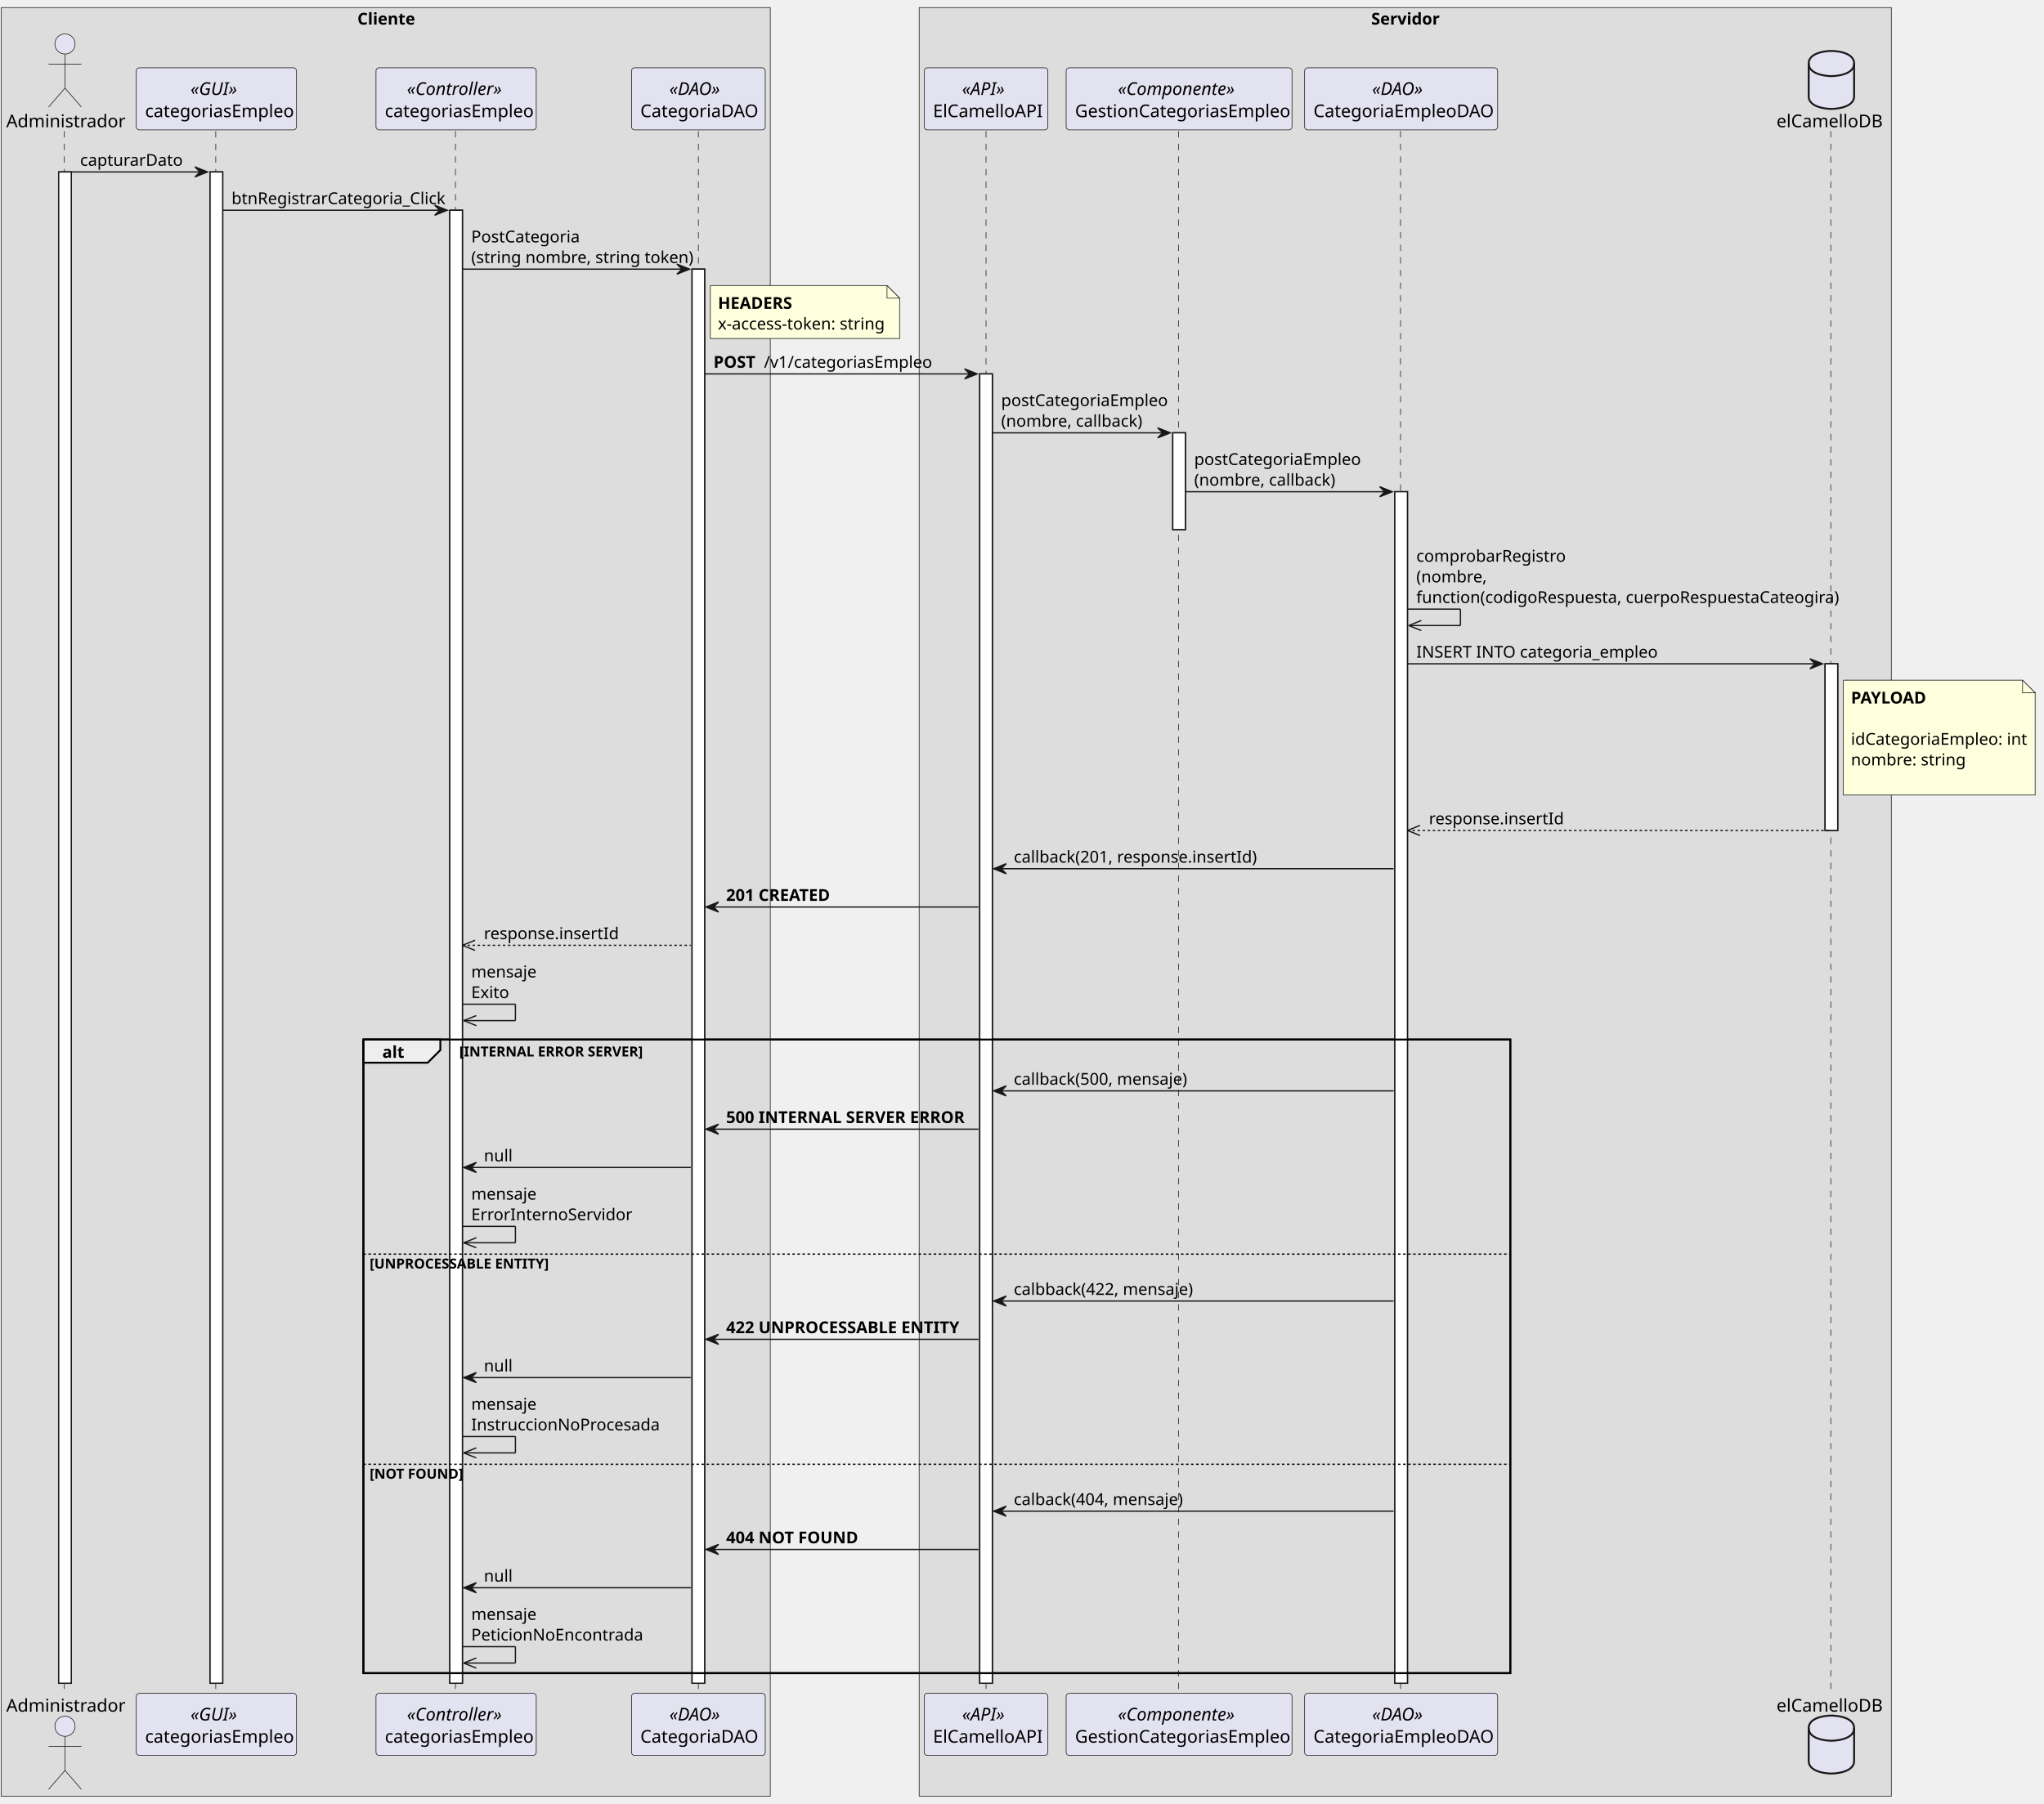
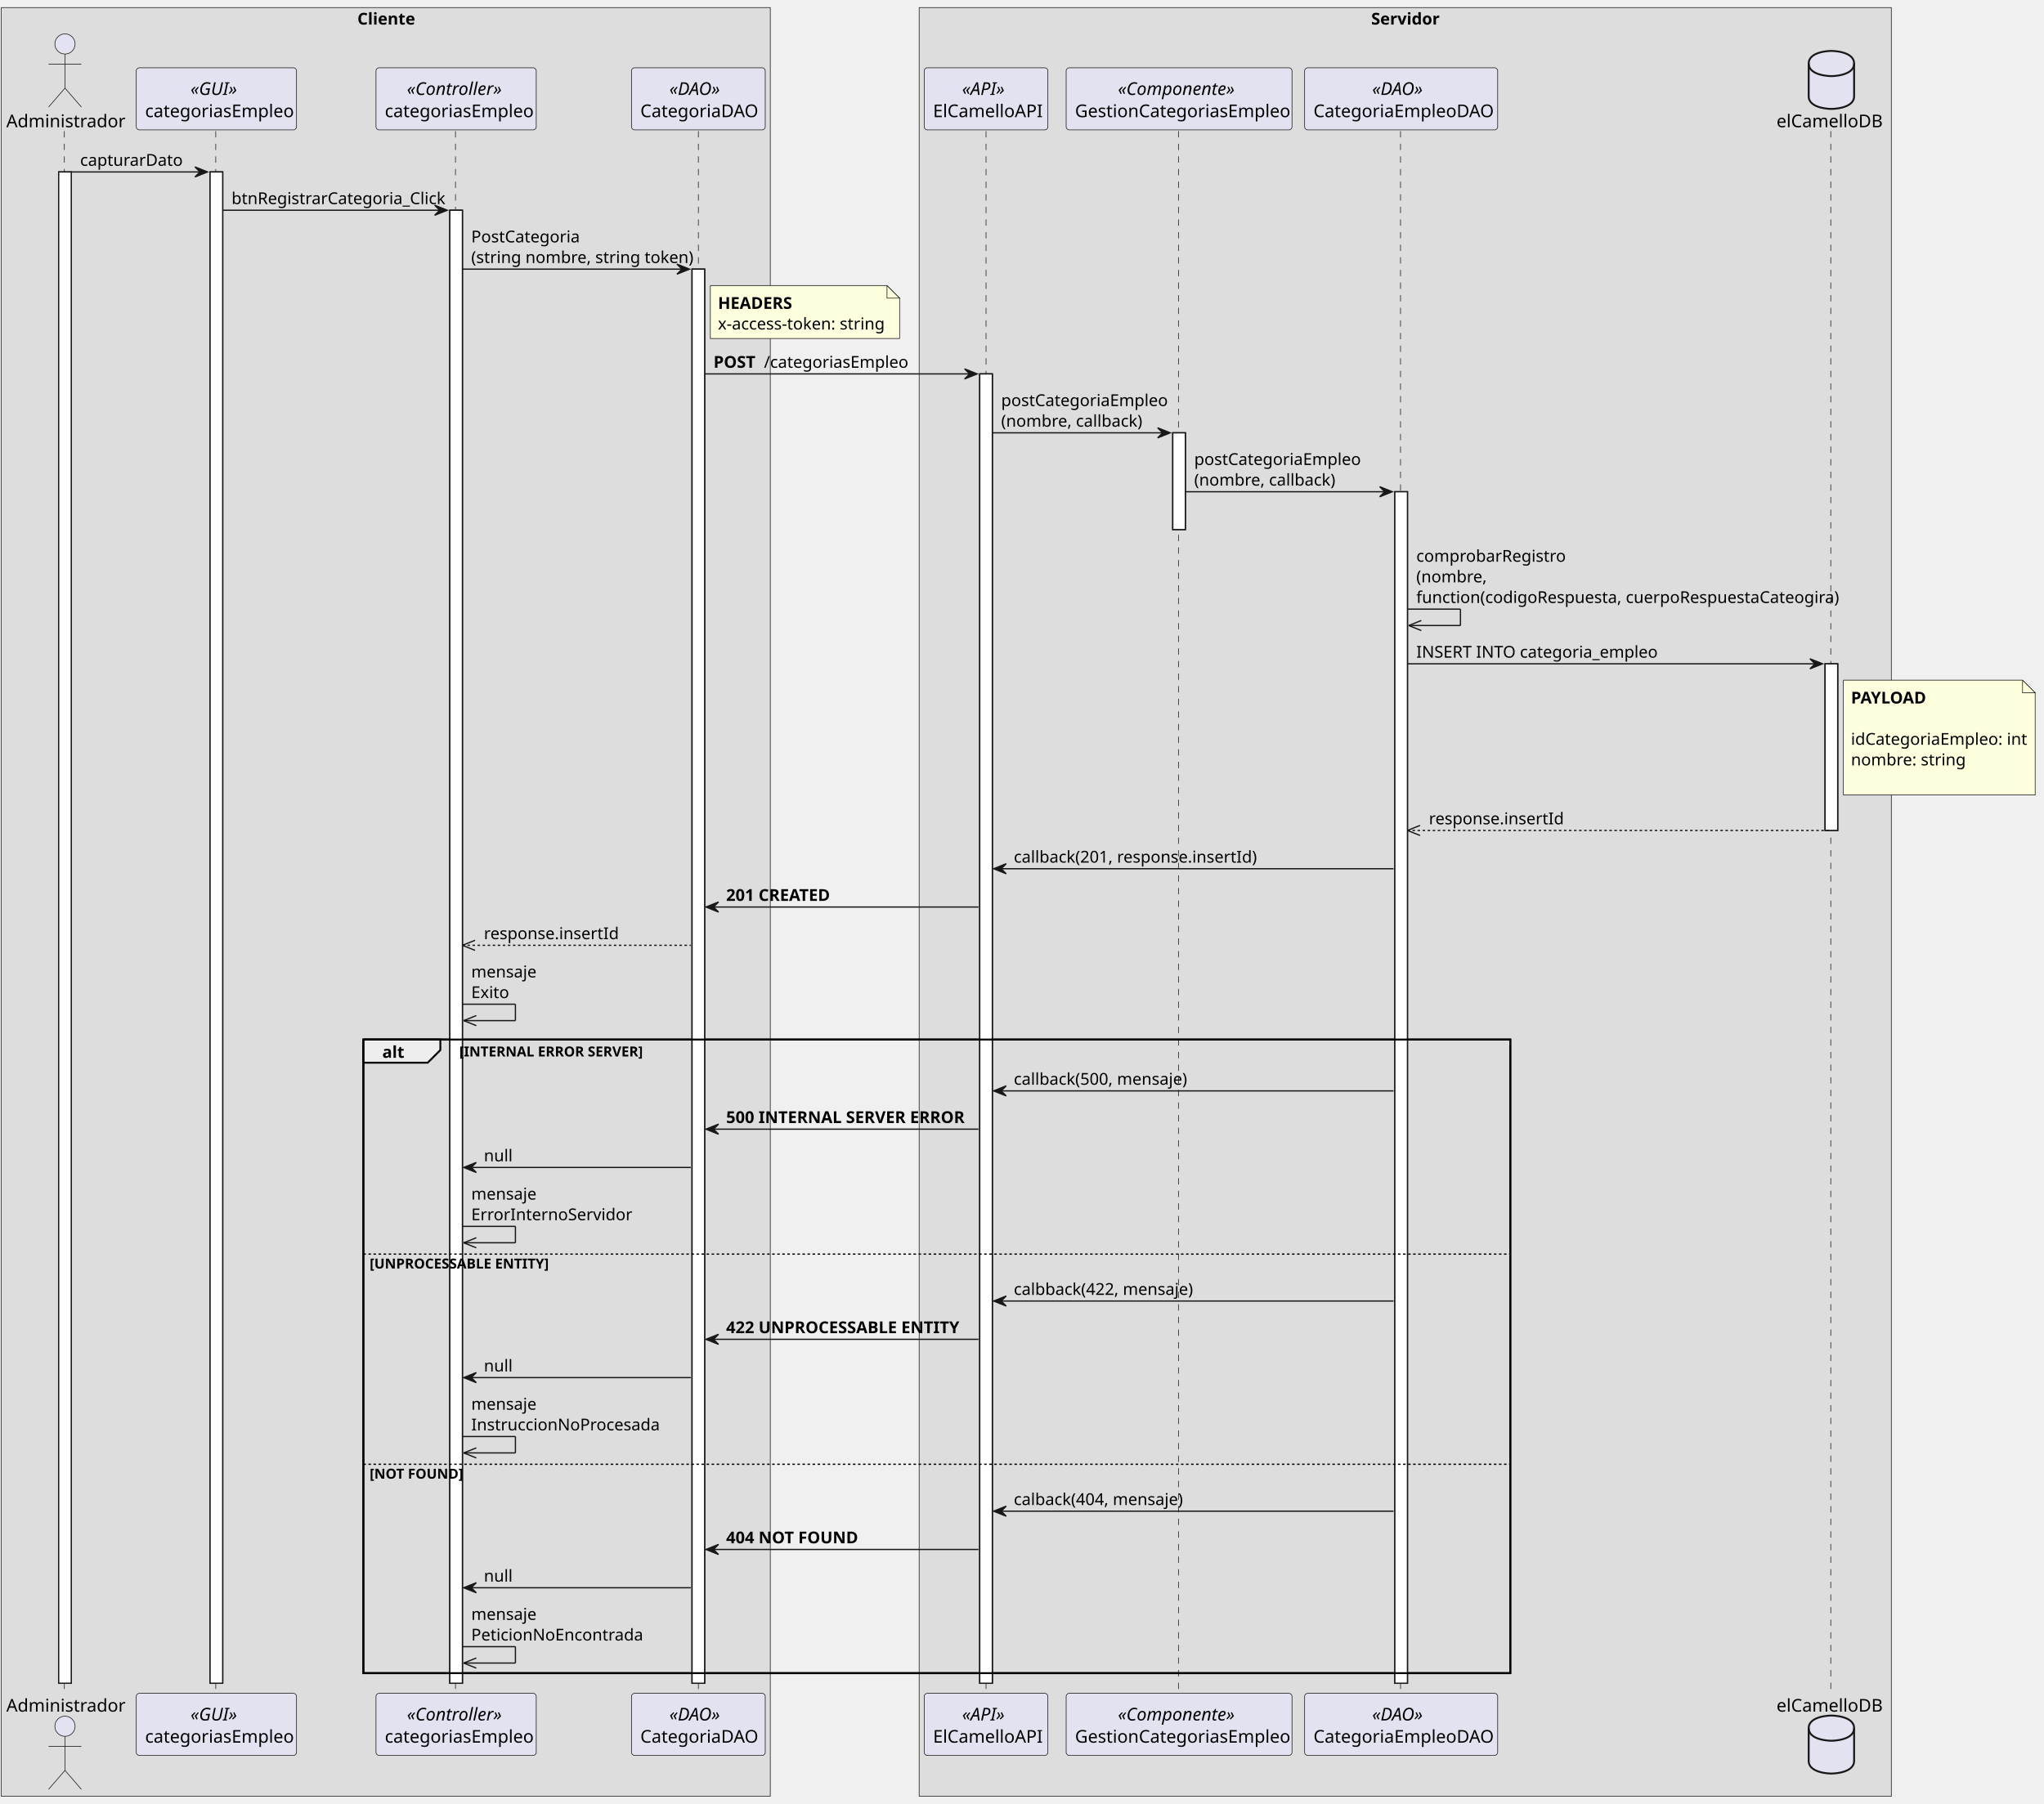
<svg xmlns="http://www.w3.org/2000/svg" contentStyleType="text/css" height="1430px" preserveAspectRatio="none" style="width:1620px;height:1430px;background:#FFFFFF;" version="1.1" viewBox="0 0 1620 1430" width="1620px" zoomAndPan="magnify">
  <defs />
  <g>
    <rect fill="#DDDDDD" height="1418.008" style="stroke:#181818;stroke-width:0.5;" width="609.5" x="1" y="6" />
    <text fill="#000000" font-family="sans-serif" font-size="13" font-weight="bold" lengthAdjust="spacing" textLength="45" x="283.25" y="19.495">Cliente</text>
    <rect fill="#DDDDDD" height="1418.008" style="stroke:#181818;stroke-width:0.5;" width="770.5" x="728.5" y="6" />
    <text fill="#000000" font-family="sans-serif" font-size="13" font-weight="bold" lengthAdjust="spacing" textLength="54" x="1086.75" y="19.495">Servidor</text>
    <rect fill="#FFFFFF" height="1198.086" style="stroke:#181818;stroke-width:1.0;" width="10" x="46.5" y="136.312" />
    <rect fill="#FFFFFF" height="1198.086" style="stroke:#181818;stroke-width:1.0;" width="10" x="166.5" y="136.312" />
    <rect fill="#FFFFFF" height="1167.734" style="stroke:#181818;stroke-width:1.0;" width="10" x="356.5" y="166.664" />
    <rect fill="#FFFFFF" height="1121.031" style="stroke:#181818;stroke-width:1.0;" width="10" x="548.5" y="213.367" />
    <rect fill="#FFFFFF" height="1037.977" style="stroke:#181818;stroke-width:1.0;" width="10" x="776.5" y="296.422" />
    <rect fill="#FFFFFF" height="76.703" style="stroke:#181818;stroke-width:1.0;" width="10" x="929.5" y="343.125" />
    <rect fill="#FFFFFF" height="944.57" style="stroke:#181818;stroke-width:1.0;" width="10" x="1105.5" y="389.828" />
    <rect fill="#FFFFFF" height="132.109" style="stroke:#181818;stroke-width:1.0;" width="10" x="1446.5" y="526.234" />
    <rect height="502.297" style="stroke:#000000;stroke-width:1.5;fill:none;" width="909" x="288" y="824.102" />
    <line style="stroke:#181818;stroke-width:0.5;fill:none;stroke-dasharray:5.0,5.0;" x1="51" x2="51" y1="103.961" y2="1343.398" />
    <line style="stroke:#181818;stroke-width:0.5;fill:none;stroke-dasharray:5.0,5.0;" x1="171" x2="171" y1="103.961" y2="1343.398" />
    <line style="stroke:#181818;stroke-width:0.5;fill:none;stroke-dasharray:5.0,5.0;" x1="361" x2="361" y1="103.961" y2="1343.398" />
    <line style="stroke:#181818;stroke-width:0.5;fill:none;stroke-dasharray:5.0,5.0;" x1="553.5" x2="553.5" y1="103.961" y2="1343.398" />
    <line style="stroke:#181818;stroke-width:0.5;fill:none;stroke-dasharray:5.0,5.0;" x1="781.5" x2="781.5" y1="103.961" y2="1343.398" />
    <line style="stroke:#181818;stroke-width:0.5;fill:none;stroke-dasharray:5.0,5.0;" x1="934" x2="934" y1="103.961" y2="1343.398" />
    <line style="stroke:#181818;stroke-width:0.5;fill:none;stroke-dasharray:5.0,5.0;" x1="1110" x2="1110" y1="103.961" y2="1343.398" />
    <line style="stroke:#181818;stroke-width:0.5;fill:none;stroke-dasharray:5.0,5.0;" x1="1451" x2="1451" y1="103.961" y2="1343.398" />
    <text fill="#000000" font-family="sans-serif" font-size="14" lengthAdjust="spacing" textLength="87" x="5" y="100.885">Administrador</text>
    <ellipse cx="51.5" cy="34.852" fill="#E2E2F0" rx="8" ry="8" style="stroke:#181818;stroke-width:0.5;" />
    <path d="M51.5,42.852 L51.5,69.852 M38.5,50.852 L64.5,50.852 M51.5,69.852 L38.5,84.852 M51.5,69.852 L64.5,84.852 " fill="none" style="stroke:#181818;stroke-width:0.5;" />
    <text fill="#000000" font-family="sans-serif" font-size="14" lengthAdjust="spacing" textLength="87" x="5" y="1356.932">Administrador</text>
    <ellipse cx="51.5" cy="1368.508" fill="#E2E2F0" rx="8" ry="8" style="stroke:#181818;stroke-width:0.5;" />
    <path d="M51.5,1376.508 L51.5,1403.508 M38.5,1384.508 L64.5,1384.508 M51.5,1403.508 L38.5,1418.508 M51.5,1403.508 L64.5,1418.508 " fill="none" style="stroke:#181818;stroke-width:0.5;" />
    <rect fill="#E2E2F0" height="49.219" rx="2.5" ry="2.5" style="stroke:#181818;stroke-width:0.5;" width="127" x="108" y="53.742" />
    <text fill="#000000" font-family="sans-serif" font-size="14" font-style="italic" lengthAdjust="spacing" textLength="41" x="151" y="75.275">«GUI»</text>
    <text fill="#000000" font-family="sans-serif" font-size="14" lengthAdjust="spacing" textLength="113" x="115" y="92.885">categoriasEmpleo</text>
    <rect fill="#E2E2F0" height="49.219" rx="2.5" ry="2.5" style="stroke:#181818;stroke-width:0.5;" width="127" x="108" y="1342.398" />
    <text fill="#000000" font-family="sans-serif" font-size="14" font-style="italic" lengthAdjust="spacing" textLength="41" x="151" y="1363.932">«GUI»</text>
    <text fill="#000000" font-family="sans-serif" font-size="14" lengthAdjust="spacing" textLength="113" x="115" y="1381.541">categoriasEmpleo</text>
    <rect fill="#E2E2F0" height="49.219" rx="2.5" ry="2.5" style="stroke:#181818;stroke-width:0.5;" width="127" x="298" y="53.742" />
    <text fill="#000000" font-family="sans-serif" font-size="14" font-style="italic" lengthAdjust="spacing" textLength="78" x="322.5" y="75.275">«Controller»</text>
    <text fill="#000000" font-family="sans-serif" font-size="14" lengthAdjust="spacing" textLength="113" x="305" y="92.885">categoriasEmpleo</text>
    <rect fill="#E2E2F0" height="49.219" rx="2.5" ry="2.5" style="stroke:#181818;stroke-width:0.5;" width="127" x="298" y="1342.398" />
    <text fill="#000000" font-family="sans-serif" font-size="14" font-style="italic" lengthAdjust="spacing" textLength="78" x="322.5" y="1363.932">«Controller»</text>
    <text fill="#000000" font-family="sans-serif" font-size="14" lengthAdjust="spacing" textLength="113" x="305" y="1381.541">categoriasEmpleo</text>
    <rect fill="#E2E2F0" height="49.219" rx="2.5" ry="2.5" style="stroke:#181818;stroke-width:0.5;" width="106" x="500.5" y="53.742" />
    <text fill="#000000" font-family="sans-serif" font-size="14" font-style="italic" lengthAdjust="spacing" textLength="46" x="530.5" y="75.275">«DAO»</text>
    <text fill="#000000" font-family="sans-serif" font-size="14" lengthAdjust="spacing" textLength="92" x="507.5" y="92.885">CategoriaDAO</text>
    <rect fill="#E2E2F0" height="49.219" rx="2.5" ry="2.5" style="stroke:#181818;stroke-width:0.5;" width="106" x="500.5" y="1342.398" />
    <text fill="#000000" font-family="sans-serif" font-size="14" font-style="italic" lengthAdjust="spacing" textLength="46" x="530.5" y="1363.932">«DAO»</text>
    <text fill="#000000" font-family="sans-serif" font-size="14" lengthAdjust="spacing" textLength="92" x="507.5" y="1381.541">CategoriaDAO</text>
    <rect fill="#E2E2F0" height="49.219" rx="2.5" ry="2.5" style="stroke:#181818;stroke-width:0.5;" width="98" x="732.5" y="53.742" />
    <text fill="#000000" font-family="sans-serif" font-size="14" font-style="italic" lengthAdjust="spacing" textLength="38" x="762.5" y="75.275">«API»</text>
    <text fill="#000000" font-family="sans-serif" font-size="14" lengthAdjust="spacing" textLength="84" x="739.5" y="92.885">ElCamelloAPI</text>
    <rect fill="#E2E2F0" height="49.219" rx="2.5" ry="2.5" style="stroke:#181818;stroke-width:0.5;" width="98" x="732.5" y="1342.398" />
    <text fill="#000000" font-family="sans-serif" font-size="14" font-style="italic" lengthAdjust="spacing" textLength="38" x="762.5" y="1363.932">«API»</text>
    <text fill="#000000" font-family="sans-serif" font-size="14" lengthAdjust="spacing" textLength="84" x="739.5" y="1381.541">ElCamelloAPI</text>
    <rect fill="#E2E2F0" height="49.219" rx="2.5" ry="2.5" style="stroke:#181818;stroke-width:0.5;" width="179" x="845" y="53.742" />
    <text fill="#000000" font-family="sans-serif" font-size="14" font-style="italic" lengthAdjust="spacing" textLength="97" x="886" y="75.275">«Componente»</text>
    <text fill="#000000" font-family="sans-serif" font-size="14" lengthAdjust="spacing" textLength="165" x="852" y="92.885">GestionCategoriasEmpleo</text>
    <rect fill="#E2E2F0" height="49.219" rx="2.5" ry="2.5" style="stroke:#181818;stroke-width:0.5;" width="179" x="845" y="1342.398" />
    <text fill="#000000" font-family="sans-serif" font-size="14" font-style="italic" lengthAdjust="spacing" textLength="97" x="886" y="1363.932">«Componente»</text>
    <text fill="#000000" font-family="sans-serif" font-size="14" lengthAdjust="spacing" textLength="165" x="852" y="1381.541">GestionCategoriasEmpleo</text>
    <rect fill="#E2E2F0" height="49.219" rx="2.5" ry="2.5" style="stroke:#181818;stroke-width:0.5;" width="153" x="1034" y="53.742" />
    <text fill="#000000" font-family="sans-serif" font-size="14" font-style="italic" lengthAdjust="spacing" textLength="46" x="1087.5" y="75.275">«DAO»</text>
    <text fill="#000000" font-family="sans-serif" font-size="14" lengthAdjust="spacing" textLength="139" x="1041" y="92.885">CategoriaEmpleoDAO</text>
    <rect fill="#E2E2F0" height="49.219" rx="2.5" ry="2.5" style="stroke:#181818;stroke-width:0.5;" width="153" x="1034" y="1342.398" />
    <text fill="#000000" font-family="sans-serif" font-size="14" font-style="italic" lengthAdjust="spacing" textLength="46" x="1087.5" y="1363.932">«DAO»</text>
    <text fill="#000000" font-family="sans-serif" font-size="14" lengthAdjust="spacing" textLength="139" x="1041" y="1381.541">CategoriaEmpleoDAO</text>
    <text fill="#000000" font-family="sans-serif" font-size="14" lengthAdjust="spacing" textLength="81" x="1408" y="100.885">elCamelloDB</text>
    <path d="M1433.5,50.352 C1433.5,40.352 1451.5,40.352 1451.5,40.352 C1451.5,40.352 1469.5,40.352 1469.5,50.352 L1469.5,76.352 C1469.5,86.352 1451.5,86.352 1451.5,86.352 C1451.5,86.352 1433.5,86.352 1433.5,76.352 L1433.5,50.352 " fill="#E2E2F0" style="stroke:#181818;stroke-width:1.5;" />
    <path d="M1433.5,50.352 C1433.5,60.352 1451.5,60.352 1451.5,60.352 C1451.5,60.352 1469.5,60.352 1469.5,50.352 " fill="none" style="stroke:#181818;stroke-width:1.5;" />
    <text fill="#000000" font-family="sans-serif" font-size="14" lengthAdjust="spacing" textLength="81" x="1408" y="1356.932">elCamelloDB</text>
    <path d="M1433.5,1370.008 C1433.5,1360.008 1451.5,1360.008 1451.5,1360.008 C1451.5,1360.008 1469.5,1360.008 1469.5,1370.008 L1469.5,1396.008 C1469.5,1406.008 1451.5,1406.008 1451.5,1406.008 C1451.5,1406.008 1433.5,1406.008 1433.5,1396.008 L1433.5,1370.008 " fill="#E2E2F0" style="stroke:#181818;stroke-width:1.5;" />
    <path d="M1433.5,1370.008 C1433.5,1380.008 1451.5,1380.008 1451.5,1380.008 C1451.5,1380.008 1469.5,1380.008 1469.5,1370.008 " fill="none" style="stroke:#181818;stroke-width:1.5;" />
    <rect fill="#FFFFFF" height="1198.086" style="stroke:#181818;stroke-width:1.0;" width="10" x="46.5" y="136.312" />
    <rect fill="#FFFFFF" height="1198.086" style="stroke:#181818;stroke-width:1.0;" width="10" x="166.5" y="136.312" />
    <rect fill="#FFFFFF" height="1167.734" style="stroke:#181818;stroke-width:1.0;" width="10" x="356.5" y="166.664" />
    <rect fill="#FFFFFF" height="1121.031" style="stroke:#181818;stroke-width:1.0;" width="10" x="548.5" y="213.367" />
    <rect fill="#FFFFFF" height="1037.977" style="stroke:#181818;stroke-width:1.0;" width="10" x="776.5" y="296.422" />
    <rect fill="#FFFFFF" height="76.703" style="stroke:#181818;stroke-width:1.0;" width="10" x="929.5" y="343.125" />
    <rect fill="#FFFFFF" height="944.57" style="stroke:#181818;stroke-width:1.0;" width="10" x="1105.5" y="389.828" />
    <rect fill="#FFFFFF" height="132.109" style="stroke:#181818;stroke-width:1.0;" width="10" x="1446.5" y="526.234" />
    <polygon fill="#181818" points="154.5,132.312,164.5,136.312,154.5,140.312,158.5,136.312" style="stroke:#181818;stroke-width:1.0;" />
    <line style="stroke:#181818;stroke-width:1.0;" x1="56.5" x2="160.5" y1="136.312" y2="136.312" />
    <text fill="#000000" font-family="sans-serif" font-size="13" lengthAdjust="spacing" textLength="74" x="63.5" y="131.456">capturarDato</text>
    <polygon fill="#181818" points="344.5,162.664,354.5,166.664,344.5,170.664,348.5,166.664" style="stroke:#181818;stroke-width:1.0;" />
    <line style="stroke:#181818;stroke-width:1.0;" x1="176.5" x2="350.5" y1="166.664" y2="166.664" />
    <text fill="#000000" font-family="sans-serif" font-size="13" lengthAdjust="spacing" textLength="161" x="183.5" y="161.808">btnRegistrarCategoria_Click</text>
    <polygon fill="#181818" points="536.5,209.367,546.5,213.367,536.5,217.367,540.5,213.367" style="stroke:#181818;stroke-width:1.0;" />
    <line style="stroke:#181818;stroke-width:1.0;" x1="366.5" x2="542.5" y1="213.367" y2="213.367" />
    <text fill="#000000" font-family="sans-serif" font-size="13" lengthAdjust="spacing" textLength="82" x="373.5" y="192.159">PostCategoria</text>
    <text fill="#000000" font-family="sans-serif" font-size="13" lengthAdjust="spacing" textLength="163" x="373.5" y="208.511">(string nombre, string token)</text>
    <path d="M563,226.367 L563,268.367 L713,268.367 L713,236.367 L703,226.367 L563,226.367 " fill="#FEFFDD" style="stroke:#181818;stroke-width:0.5;" />
    <path d="M703,226.367 L703,236.367 L713,236.367 L703,226.367 " fill="#FEFFDD" style="stroke:#181818;stroke-width:0.5;" />
    <text fill="#000000" font-family="sans-serif" font-size="13" font-weight="bold" lengthAdjust="spacing" textLength="61" x="569" y="244.862">HEADERS</text>
    <text fill="#000000" font-family="sans-serif" font-size="13" lengthAdjust="spacing" textLength="129" x="569" y="261.214">x-access-token: string</text>
    <polygon fill="#181818" points="764.5,292.422,774.5,296.422,764.5,300.422,768.5,296.422" style="stroke:#181818;stroke-width:1.0;" />
    <line style="stroke:#181818;stroke-width:1.0;" x1="558.5" x2="770.5" y1="296.422" y2="296.422" />
    <text fill="#000000" font-family="sans-serif" font-size="13" font-weight="bold" lengthAdjust="spacing" textLength="36" x="565.5" y="291.565">POST</text>
-     <text fill="#000000" font-family="sans-serif" font-size="13" lengthAdjust="spacing" textLength="124" x="605.5" y="291.565">/v1/categoriasEmpleo</text>
+     <text fill="#000000" font-family="sans-serif" font-size="13" lengthAdjust="spacing" textLength="124" x="605.5" y="291.565">/categoriasEmpleo</text>
    <polygon fill="#181818" points="917.5,339.125,927.5,343.125,917.5,347.125,921.5,343.125" style="stroke:#181818;stroke-width:1.0;" />
    <line style="stroke:#181818;stroke-width:1.0;" x1="786.5" x2="923.5" y1="343.125" y2="343.125" />
    <text fill="#000000" font-family="sans-serif" font-size="13" lengthAdjust="spacing" textLength="124" x="793.5" y="321.917">postCategoriaEmpleo</text>
    <text fill="#000000" font-family="sans-serif" font-size="13" lengthAdjust="spacing" textLength="107" x="793.5" y="338.269">(nombre, callback)</text>
    <polygon fill="#181818" points="1093.5,385.828,1103.5,389.828,1093.5,393.828,1097.5,389.828" style="stroke:#181818;stroke-width:1.0;" />
    <line style="stroke:#181818;stroke-width:1.0;" x1="939.5" x2="1099.5" y1="389.828" y2="389.828" />
    <text fill="#000000" font-family="sans-serif" font-size="13" lengthAdjust="spacing" textLength="124" x="946.5" y="368.62">postCategoriaEmpleo</text>
    <text fill="#000000" font-family="sans-serif" font-size="13" lengthAdjust="spacing" textLength="107" x="946.5" y="384.972">(nombre, callback)</text>
    <line style="stroke:#181818;stroke-width:1.0;" x1="1115.5" x2="1157.5" y1="482.883" y2="482.883" />
    <line style="stroke:#181818;stroke-width:1.0;" x1="1157.5" x2="1157.5" y1="482.883" y2="495.883" />
    <line style="stroke:#181818;stroke-width:1.0;" x1="1116.5" x2="1157.5" y1="495.883" y2="495.883" />
    <line style="stroke:#181818;stroke-width:1.0;" x1="1116.5" x2="1126.5" y1="495.883" y2="491.883" />
    <line style="stroke:#181818;stroke-width:1.0;" x1="1116.5" x2="1126.5" y1="495.883" y2="499.883" />
    <text fill="#000000" font-family="sans-serif" font-size="13" lengthAdjust="spacing" textLength="109" x="1122.5" y="445.323">comprobarRegistro</text>
    <text fill="#000000" font-family="sans-serif" font-size="13" lengthAdjust="spacing" textLength="51" x="1122.5" y="461.675">(nombre,</text>
    <text fill="#000000" font-family="sans-serif" font-size="13" lengthAdjust="spacing" textLength="317" x="1122.5" y="478.026">function(codigoRespuesta, cuerpoRespuestaCateogira)</text>
    <polygon fill="#181818" points="1434.5,522.234,1444.5,526.234,1434.5,530.234,1438.5,526.234" style="stroke:#181818;stroke-width:1.0;" />
    <line style="stroke:#181818;stroke-width:1.0;" x1="1115.5" x2="1440.5" y1="526.234" y2="526.234" />
    <text fill="#000000" font-family="sans-serif" font-size="13" lengthAdjust="spacing" textLength="185" x="1122.5" y="521.378">INSERT INTO categoria_empleo</text>
    <path d="M1461,539.234 L1461,630.234 L1613,630.234 L1613,549.234 L1603,539.234 L1461,539.234 " fill="#FEFFDD" style="stroke:#181818;stroke-width:0.5;" />
    <path d="M1603,539.234 L1603,549.234 L1613,549.234 L1603,539.234 " fill="#FEFFDD" style="stroke:#181818;stroke-width:0.5;" />
    <text fill="#000000" font-family="sans-serif" font-size="13" font-weight="bold" lengthAdjust="spacing" textLength="62" x="1467" y="557.73">PAYLOAD</text>
    <text fill="#000000" font-family="sans-serif" font-size="13" lengthAdjust="spacing" textLength="4" x="1467" y="574.081"> </text>
    <text fill="#000000" font-family="sans-serif" font-size="13" lengthAdjust="spacing" textLength="131" x="1467" y="590.433">idCategoriaEmpleo: int</text>
    <text fill="#000000" font-family="sans-serif" font-size="13" lengthAdjust="spacing" textLength="83" x="1467" y="606.784">nombre: string</text>
    <text fill="#000000" font-family="sans-serif" font-size="13" lengthAdjust="spacing" textLength="4" x="1467" y="623.136"> </text>
    <line style="stroke:#181818;stroke-width:1.0;" x1="1115.5" x2="1125.5" y1="658.344" y2="654.344" />
    <line style="stroke:#181818;stroke-width:1.0;" x1="1115.5" x2="1125.5" y1="658.344" y2="662.344" />
    <line style="stroke:#181818;stroke-width:1.0;stroke-dasharray:2.0,2.0;" x1="1115.5" x2="1450.5" y1="658.344" y2="658.344" />
    <text fill="#000000" font-family="sans-serif" font-size="13" lengthAdjust="spacing" textLength="99" x="1132.5" y="653.487">response.insertId</text>
    <polygon fill="#181818" points="797.5,684.695,787.5,688.695,797.5,692.695,793.5,688.695" style="stroke:#181818;stroke-width:1.0;" />
    <line style="stroke:#181818;stroke-width:1.0;" x1="791.5" x2="1104.5" y1="688.695" y2="688.695" />
    <text fill="#000000" font-family="sans-serif" font-size="13" lengthAdjust="spacing" textLength="184" x="803.5" y="683.839">callback(201, response.insertId)</text>
    <polygon fill="#181818" points="569.5,715.047,559.5,719.047,569.5,723.047,565.5,719.047" style="stroke:#181818;stroke-width:1.0;" />
    <line style="stroke:#181818;stroke-width:1.0;" x1="563.5" x2="775.5" y1="719.047" y2="719.047" />
    <text fill="#000000" font-family="sans-serif" font-size="13" font-weight="bold" lengthAdjust="spacing" textLength="85" x="575.5" y="714.19">201 CREATED</text>
    <line style="stroke:#181818;stroke-width:1.0;" x1="366.5" x2="376.5" y1="749.398" y2="745.398" />
    <line style="stroke:#181818;stroke-width:1.0;" x1="366.5" x2="376.5" y1="749.398" y2="753.398" />
    <line style="stroke:#181818;stroke-width:1.0;stroke-dasharray:2.0,2.0;" x1="366.5" x2="547.5" y1="749.398" y2="749.398" />
    <text fill="#000000" font-family="sans-serif" font-size="13" lengthAdjust="spacing" textLength="99" x="383.5" y="744.542">response.insertId</text>
    <line style="stroke:#181818;stroke-width:1.0;" x1="366.5" x2="408.5" y1="796.102" y2="796.102" />
    <line style="stroke:#181818;stroke-width:1.0;" x1="408.5" x2="408.5" y1="796.102" y2="809.102" />
    <line style="stroke:#181818;stroke-width:1.0;" x1="367.5" x2="408.5" y1="809.102" y2="809.102" />
    <line style="stroke:#181818;stroke-width:1.0;" x1="367.5" x2="377.5" y1="809.102" y2="805.102" />
    <line style="stroke:#181818;stroke-width:1.0;" x1="367.5" x2="377.5" y1="809.102" y2="813.102" />
    <text fill="#000000" font-family="sans-serif" font-size="13" lengthAdjust="spacing" textLength="49" x="373.5" y="774.894">mensaje</text>
    <text fill="#000000" font-family="sans-serif" font-size="13" lengthAdjust="spacing" textLength="30" x="373.5" y="791.245">Exito</text>
    <path d="M288,824.102 L349,824.102 L349,832.453 L339,842.453 L288,842.453 L288,824.102 " fill="#EEEEEE" style="stroke:#000000;stroke-width:1.5;" />
    <rect fill="none" height="502.297" style="stroke:#000000;stroke-width:1.5;" width="909" x="288" y="824.102" />
    <text fill="#000000" font-family="sans-serif" font-size="13" font-weight="bold" lengthAdjust="spacing" textLength="16" x="303" y="838.597">alt</text>
    <text fill="#000000" font-family="sans-serif" font-size="11" font-weight="bold" lengthAdjust="spacing" textLength="142" x="364" y="837.52">[INTERNAL ERROR SERVER]</text>
    <polygon fill="#181818" points="797.5,860.805,787.5,864.805,797.5,868.805,793.5,864.805" style="stroke:#181818;stroke-width:1.0;" />
    <line style="stroke:#181818;stroke-width:1.0;" x1="791.5" x2="1104.5" y1="864.805" y2="864.805" />
    <text fill="#000000" font-family="sans-serif" font-size="13" lengthAdjust="spacing" textLength="134" x="803.5" y="859.948">callback(500, mensaje)</text>
    <polygon fill="#181818" points="569.5,891.156,559.5,895.156,569.5,899.156,565.5,895.156" style="stroke:#181818;stroke-width:1.0;" />
    <line style="stroke:#181818;stroke-width:1.0;" x1="563.5" x2="775.5" y1="895.156" y2="895.156" />
    <text fill="#000000" font-family="sans-serif" font-size="13" font-weight="bold" lengthAdjust="spacing" textLength="194" x="575.5" y="890.3">500 INTERNAL SERVER ERROR</text>
    <polygon fill="#181818" points="377.5,921.508,367.5,925.508,377.5,929.508,373.5,925.508" style="stroke:#181818;stroke-width:1.0;" />
    <line style="stroke:#181818;stroke-width:1.0;" x1="371.5" x2="547.5" y1="925.508" y2="925.508" />
    <text fill="#000000" font-family="sans-serif" font-size="13" lengthAdjust="spacing" textLength="20" x="383.5" y="920.651">null</text>
    <line style="stroke:#181818;stroke-width:1.0;" x1="366.5" x2="408.5" y1="972.211" y2="972.211" />
    <line style="stroke:#181818;stroke-width:1.0;" x1="408.5" x2="408.5" y1="972.211" y2="985.211" />
    <line style="stroke:#181818;stroke-width:1.0;" x1="367.5" x2="408.5" y1="985.211" y2="985.211" />
    <line style="stroke:#181818;stroke-width:1.0;" x1="367.5" x2="377.5" y1="985.211" y2="981.211" />
    <line style="stroke:#181818;stroke-width:1.0;" x1="367.5" x2="377.5" y1="985.211" y2="989.211" />
    <text fill="#000000" font-family="sans-serif" font-size="13" lengthAdjust="spacing" textLength="49" x="373.5" y="951.003">mensaje</text>
    <text fill="#000000" font-family="sans-serif" font-size="13" lengthAdjust="spacing" textLength="113" x="373.5" y="967.355">ErrorInternoServidor</text>
    <line style="stroke:#000000;stroke-width:1.0;stroke-dasharray:2.0,2.0;" x1="288" x2="1197" y1="994.211" y2="994.211" />
    <text fill="#000000" font-family="sans-serif" font-size="11" font-weight="bold" lengthAdjust="spacing" textLength="140" x="293" y="1005.63">[UNPROCESSABLE ENTITY]</text>
    <polygon fill="#181818" points="797.5,1027.398,787.5,1031.398,797.5,1035.398,793.5,1031.398" style="stroke:#181818;stroke-width:1.0;" />
    <line style="stroke:#181818;stroke-width:1.0;" x1="791.5" x2="1104.5" y1="1031.398" y2="1031.398" />
    <text fill="#000000" font-family="sans-serif" font-size="13" lengthAdjust="spacing" textLength="138" x="803.5" y="1026.542">calbback(422, mensaje)</text>
    <polygon fill="#181818" points="569.5,1057.75,559.5,1061.75,569.5,1065.75,565.5,1061.75" style="stroke:#181818;stroke-width:1.0;" />
    <line style="stroke:#181818;stroke-width:1.0;" x1="563.5" x2="775.5" y1="1061.75" y2="1061.75" />
    <text fill="#000000" font-family="sans-serif" font-size="13" font-weight="bold" lengthAdjust="spacing" textLength="189" x="575.5" y="1056.894">422 UNPROCESSABLE ENTITY</text>
    <polygon fill="#181818" points="377.5,1088.102,367.5,1092.102,377.5,1096.102,373.5,1092.102" style="stroke:#181818;stroke-width:1.0;" />
    <line style="stroke:#181818;stroke-width:1.0;" x1="371.5" x2="547.5" y1="1092.102" y2="1092.102" />
    <text fill="#000000" font-family="sans-serif" font-size="13" lengthAdjust="spacing" textLength="20" x="383.5" y="1087.245">null</text>
    <line style="stroke:#181818;stroke-width:1.0;" x1="366.5" x2="408.5" y1="1138.805" y2="1138.805" />
    <line style="stroke:#181818;stroke-width:1.0;" x1="408.5" x2="408.5" y1="1138.805" y2="1151.805" />
    <line style="stroke:#181818;stroke-width:1.0;" x1="367.5" x2="408.5" y1="1151.805" y2="1151.805" />
    <line style="stroke:#181818;stroke-width:1.0;" x1="367.5" x2="377.5" y1="1151.805" y2="1147.805" />
    <line style="stroke:#181818;stroke-width:1.0;" x1="367.5" x2="377.5" y1="1151.805" y2="1155.805" />
    <text fill="#000000" font-family="sans-serif" font-size="13" lengthAdjust="spacing" textLength="49" x="373.5" y="1117.597">mensaje</text>
    <text fill="#000000" font-family="sans-serif" font-size="13" lengthAdjust="spacing" textLength="141" x="373.5" y="1133.948">InstruccionNoProcesada</text>
    <line style="stroke:#000000;stroke-width:1.0;stroke-dasharray:2.0,2.0;" x1="288" x2="1197" y1="1160.805" y2="1160.805" />
    <text fill="#000000" font-family="sans-serif" font-size="11" font-weight="bold" lengthAdjust="spacing" textLength="68" x="293" y="1172.224">[NOT FOUND]</text>
    <polygon fill="#181818" points="797.5,1193.992,787.5,1197.992,797.5,1201.992,793.5,1197.992" style="stroke:#181818;stroke-width:1.0;" />
    <line style="stroke:#181818;stroke-width:1.0;" x1="791.5" x2="1104.5" y1="1197.992" y2="1197.992" />
    <text fill="#000000" font-family="sans-serif" font-size="13" lengthAdjust="spacing" textLength="131" x="803.5" y="1193.136">calback(404, mensaje)</text>
    <polygon fill="#181818" points="569.5,1224.344,559.5,1228.344,569.5,1232.344,565.5,1228.344" style="stroke:#181818;stroke-width:1.0;" />
    <line style="stroke:#181818;stroke-width:1.0;" x1="563.5" x2="775.5" y1="1228.344" y2="1228.344" />
    <text fill="#000000" font-family="sans-serif" font-size="13" font-weight="bold" lengthAdjust="spacing" textLength="101" x="575.5" y="1223.487">404 NOT FOUND</text>
    <polygon fill="#181818" points="377.5,1254.695,367.5,1258.695,377.5,1262.695,373.5,1258.695" style="stroke:#181818;stroke-width:1.0;" />
    <line style="stroke:#181818;stroke-width:1.0;" x1="371.5" x2="547.5" y1="1258.695" y2="1258.695" />
    <text fill="#000000" font-family="sans-serif" font-size="13" lengthAdjust="spacing" textLength="20" x="383.5" y="1253.839">null</text>
    <line style="stroke:#181818;stroke-width:1.0;" x1="366.5" x2="408.5" y1="1305.398" y2="1305.398" />
    <line style="stroke:#181818;stroke-width:1.0;" x1="408.5" x2="408.5" y1="1305.398" y2="1318.398" />
    <line style="stroke:#181818;stroke-width:1.0;" x1="367.5" x2="408.5" y1="1318.398" y2="1318.398" />
    <line style="stroke:#181818;stroke-width:1.0;" x1="367.5" x2="377.5" y1="1318.398" y2="1314.398" />
    <line style="stroke:#181818;stroke-width:1.0;" x1="367.5" x2="377.5" y1="1318.398" y2="1322.398" />
    <text fill="#000000" font-family="sans-serif" font-size="13" lengthAdjust="spacing" textLength="49" x="373.5" y="1284.19">mensaje</text>
    <text fill="#000000" font-family="sans-serif" font-size="13" lengthAdjust="spacing" textLength="129" x="373.5" y="1300.542">PeticionNoEncontrada</text>
  </g>
</svg>
